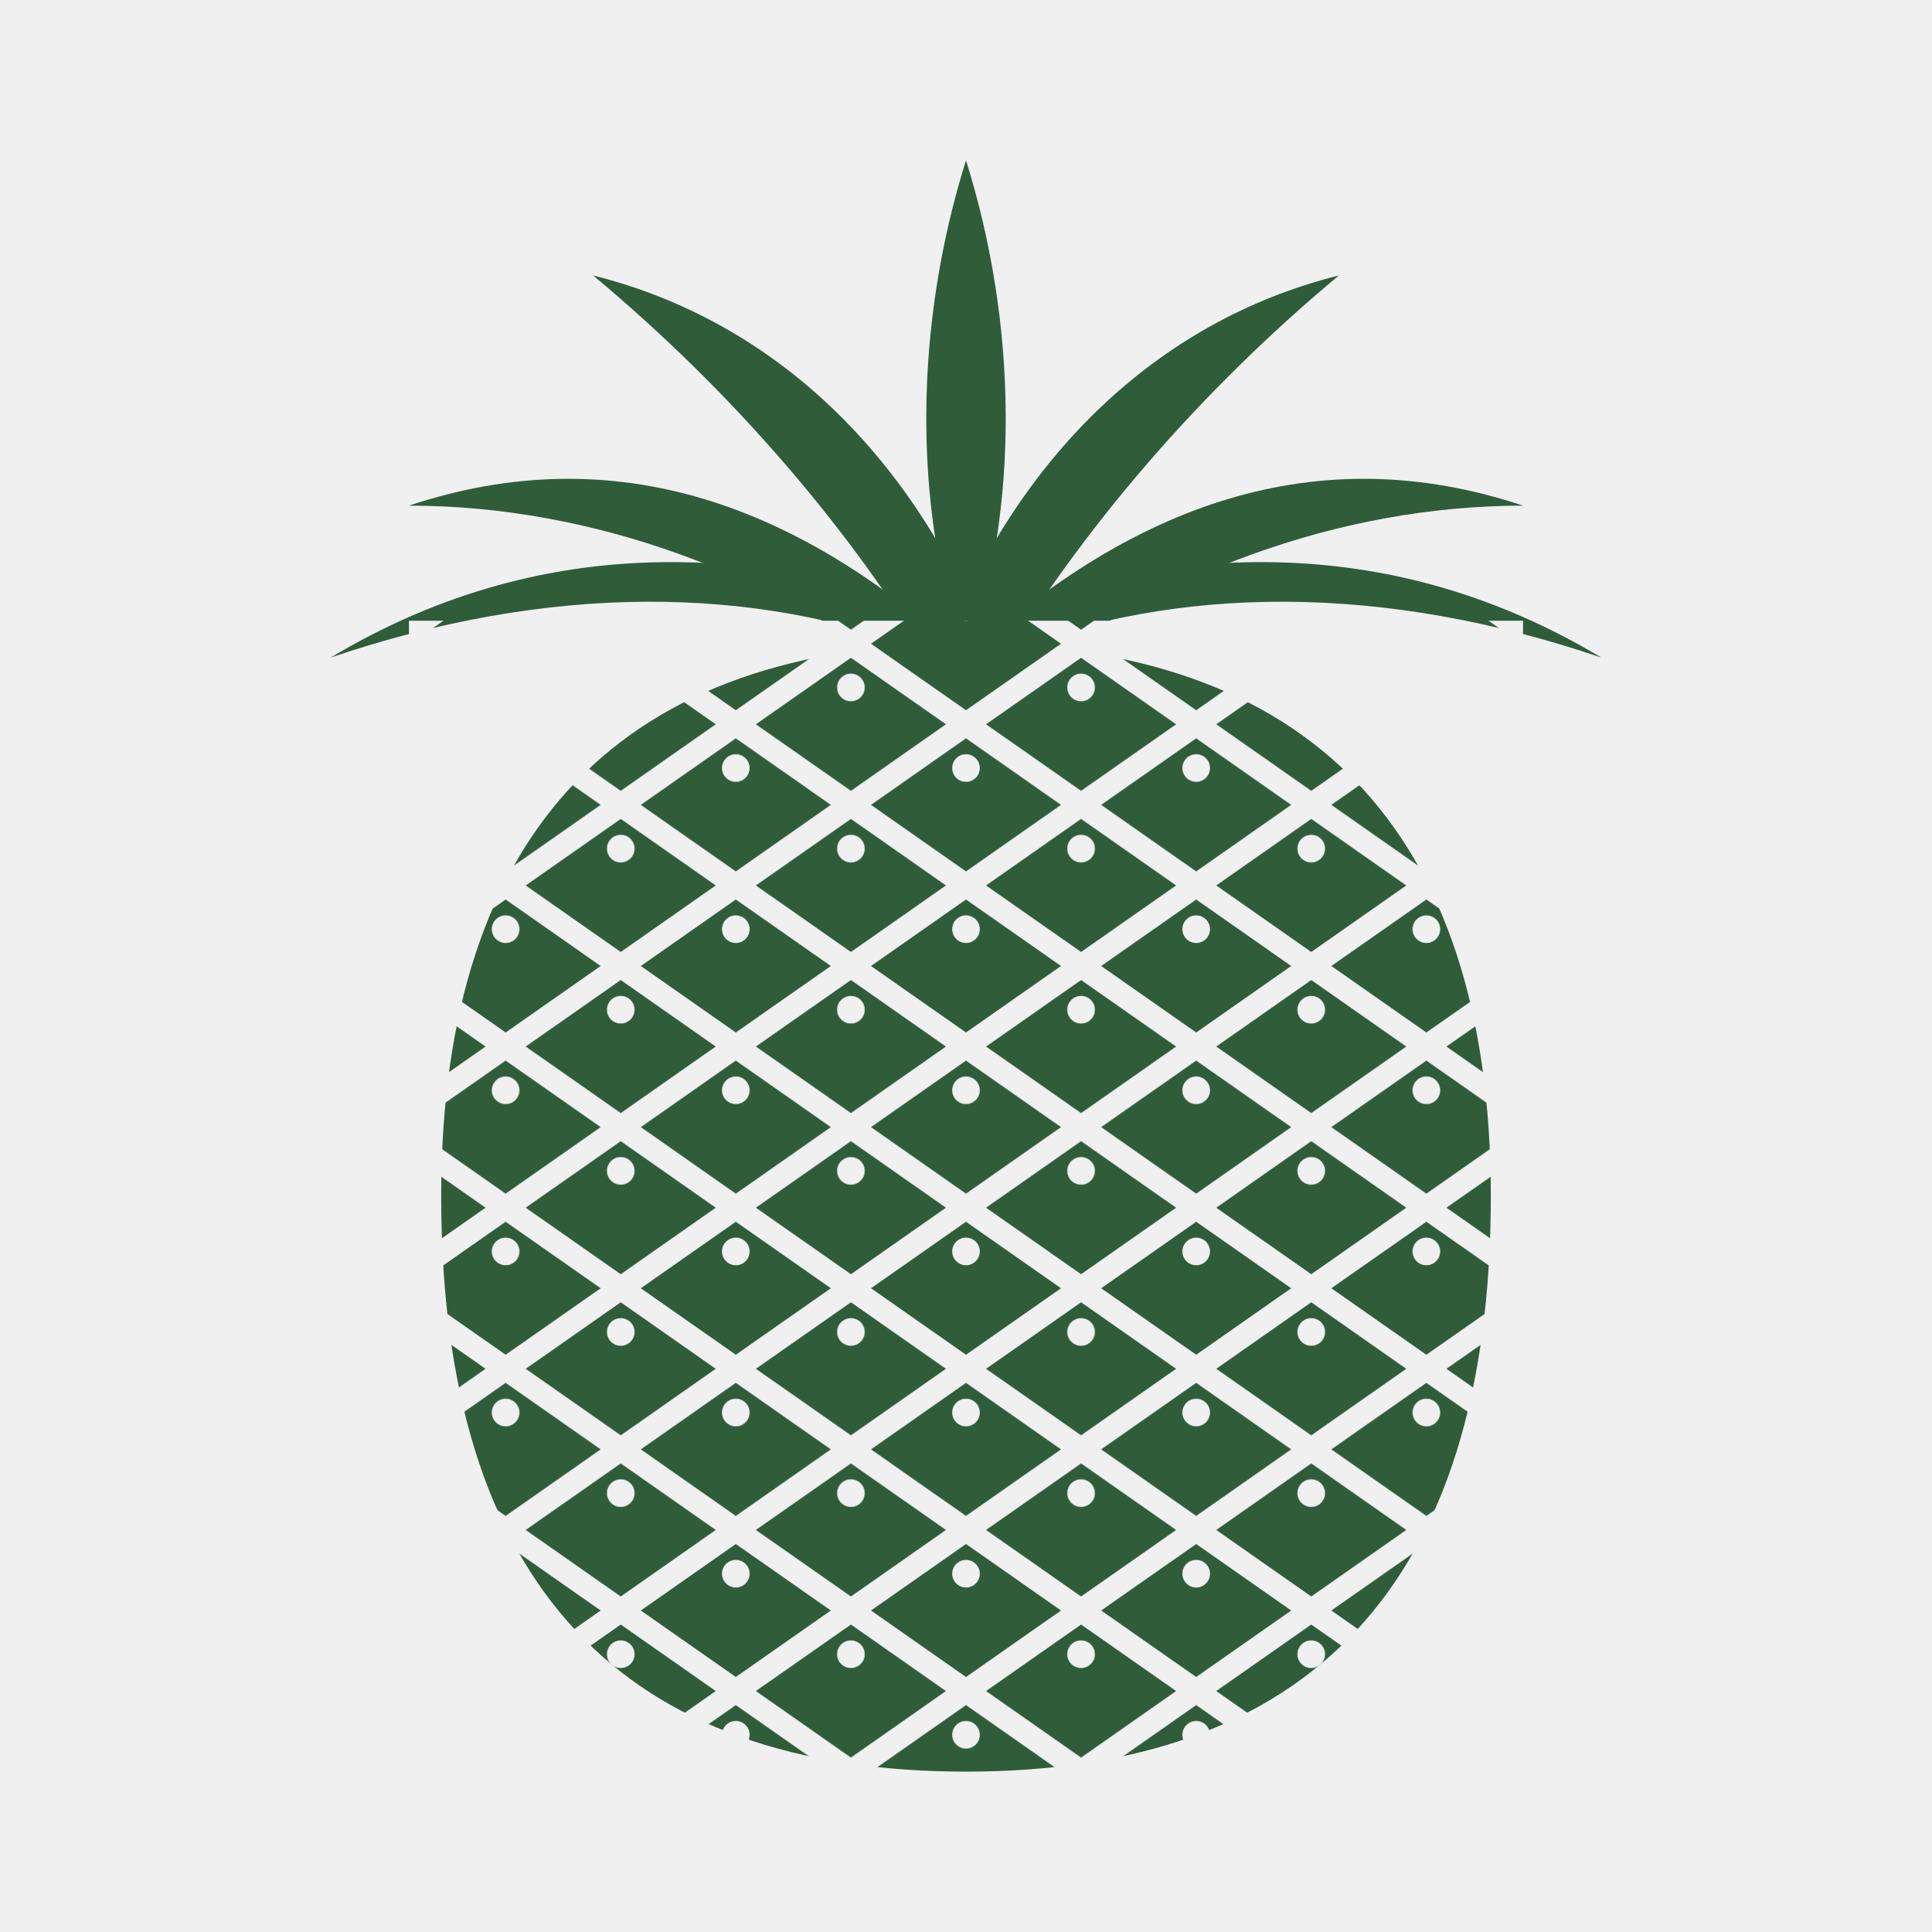
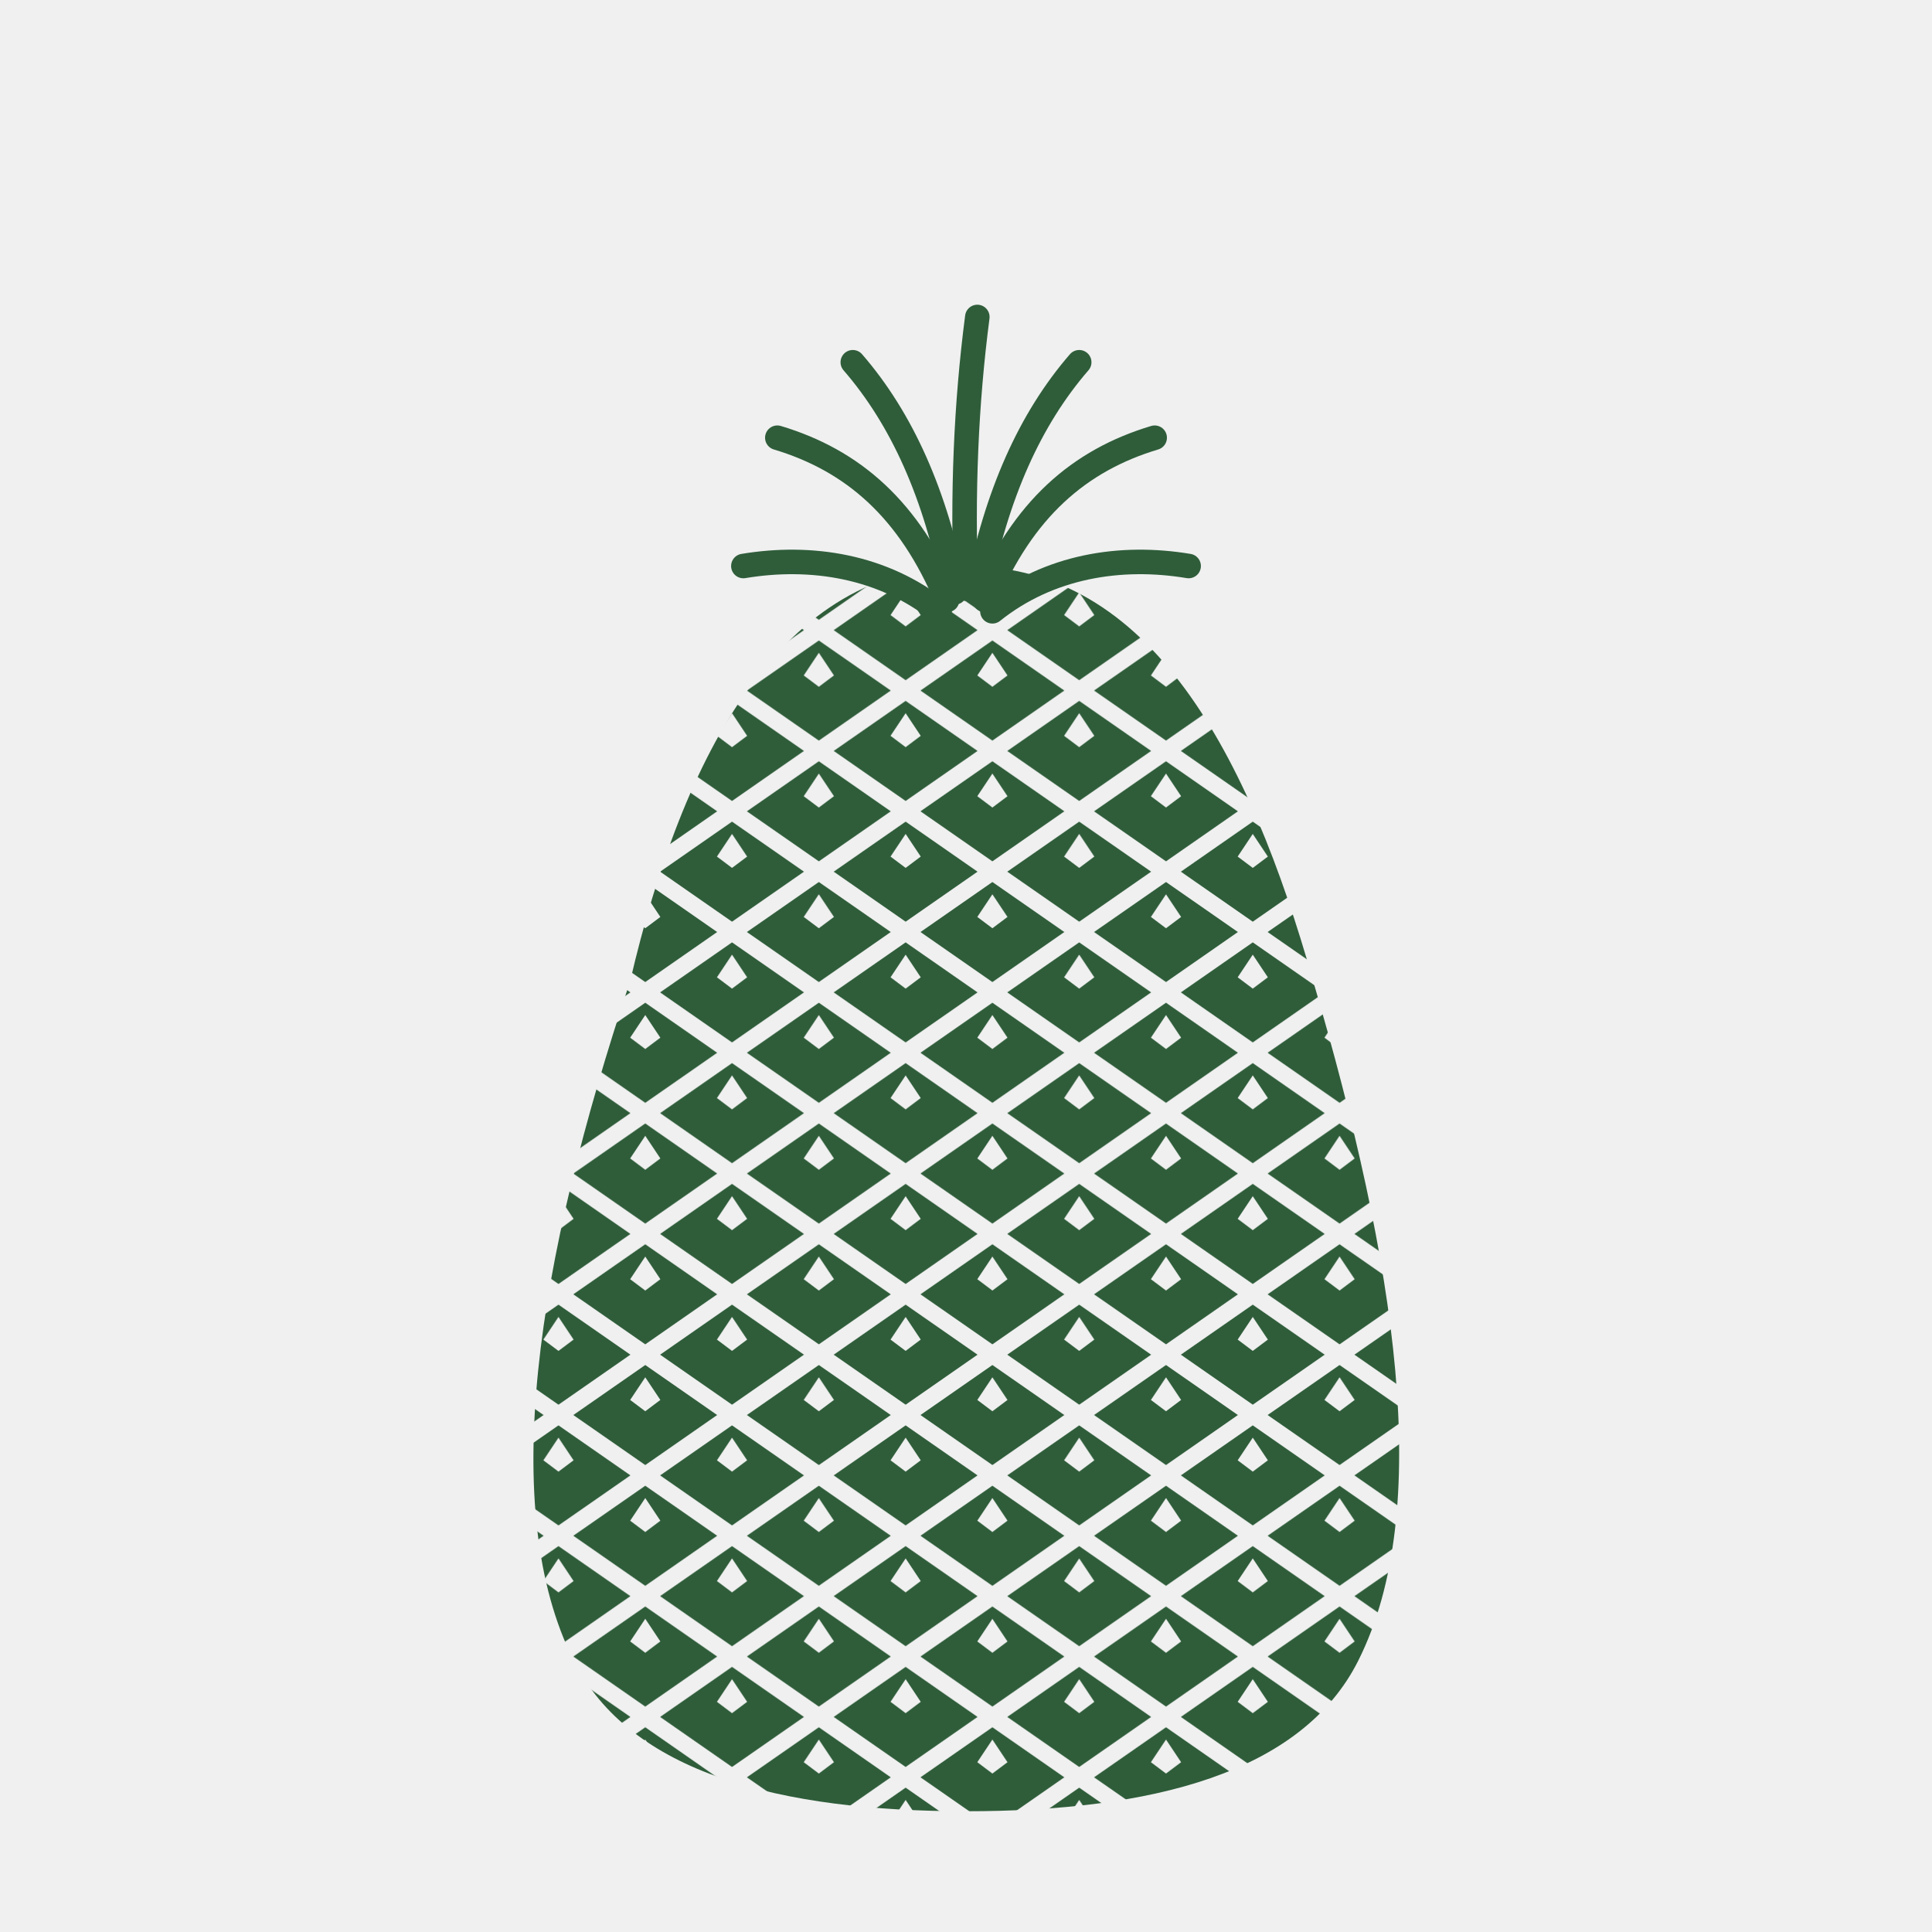
<svg xmlns="http://www.w3.org/2000/svg" viewBox="0 0 1024 1024" width="1024" height="1024">
  <defs>
-     <pattern id="tub" width="100" height="70" patternUnits="userSpaceOnUse" x="12" y="20">
-       <path d="M50 0 L100 35 L50 70 L0 35 Z" fill="none" stroke="#000" stroke-width="10" stroke-linejoin="round" />
-       <circle cx="50" cy="19" r="6" fill="#000" />
-       <circle cx="0" cy="54" r="6" fill="#000" />
-       <circle cx="100" cy="54" r="6" fill="#000" />
+     <pattern id="tub" width="92" height="64" patternUnits="userSpaceOnUse" x="20" y="14">
+       <path d="M46 0 L92 32 L46 64 L0 32 Z" fill="none" stroke="#000" stroke-width="9" stroke-linejoin="round" />
+       <path d="M46 12 L54 24 L46 30 L38 24 Z" fill="#000" />
+       <path d="M0 44 L8 56 L0 62 L-8 56 Z M92 44 L100 56 L92 62 L84 56 Z" fill="#000" />
    </pattern>
    <mask id="cut">
      <rect width="1024" height="1024" fill="#fff" />
-       <rect x="270" y="430" width="484" height="520" fill="url(#tub)" />
+       <rect x="250" y="300" width="524" height="680" fill="url(#tub)" />
    </mask>
  </defs>
-   <g transform="translate(512 512) scale(1.22) translate(-512 -580)">
-     <g fill="#2f5d3a" mask="url(#cut)">
-       <path d="M496 444 C420 414 330 414 236 446 C326 392 420 396 506 428 Z" />
-       <path d="M528 444 C604 414 694 414 788 446 C698 392 604 396 518 428 Z" />
-       <path d="M494 460 C430 410 350 380 270 380 C360 350 440 380 512 446 Z" />
-       <path d="M530 460 C594 410 674 380 754 380 C664 350 584 380 512 446 Z" />
-       <path d="M500 454 C462 390 410 330 350 280 C430 300 490 360 522 442 Z" />
-       <path d="M524 454 C562 390 614 330 674 280 C594 300 534 360 502 442 Z" />
-       <path d="M512 448 C488 380 490 300 512 230 C534 300 536 380 512 448 Z" />
-       <path d="M512 440 C660 440 740 520 740 680 C740 850 660 930 512 930 C364 930 284 850 284 680 C284 520 364 440 512 440 Z" />
+   <g fill="#2f5d3a">
+     <g stroke="#2f5d3a" stroke-width="13" stroke-linecap="round" fill="none">
+       <path d="M502 318 C482 270 452 244 412 232" />
+       <path d="M522 318 C542 270 572 244 612 232" />
+       <path d="M506 314 C496 262 478 222 452 192" />
+       <path d="M518 314 C528 262 546 222 572 192" />
+       <path d="M512 312 C510 262 512 214 518 168" />
+       <path d="M498 324 C468 300 430 294 394 300" />
+       <path d="M526 324 C556 300 594 294 630 300" />
    </g>
+     <path mask="url(#cut)" d="M512 300 C610 300 662 400 696 520 C740 670 760 800 720 880 C690 940 610 960 512 960 C414 960 334 940 304 880 C264 800 284 670 334 520 C362 400 414 300 512 300 Z" />
  </g>
</svg>
